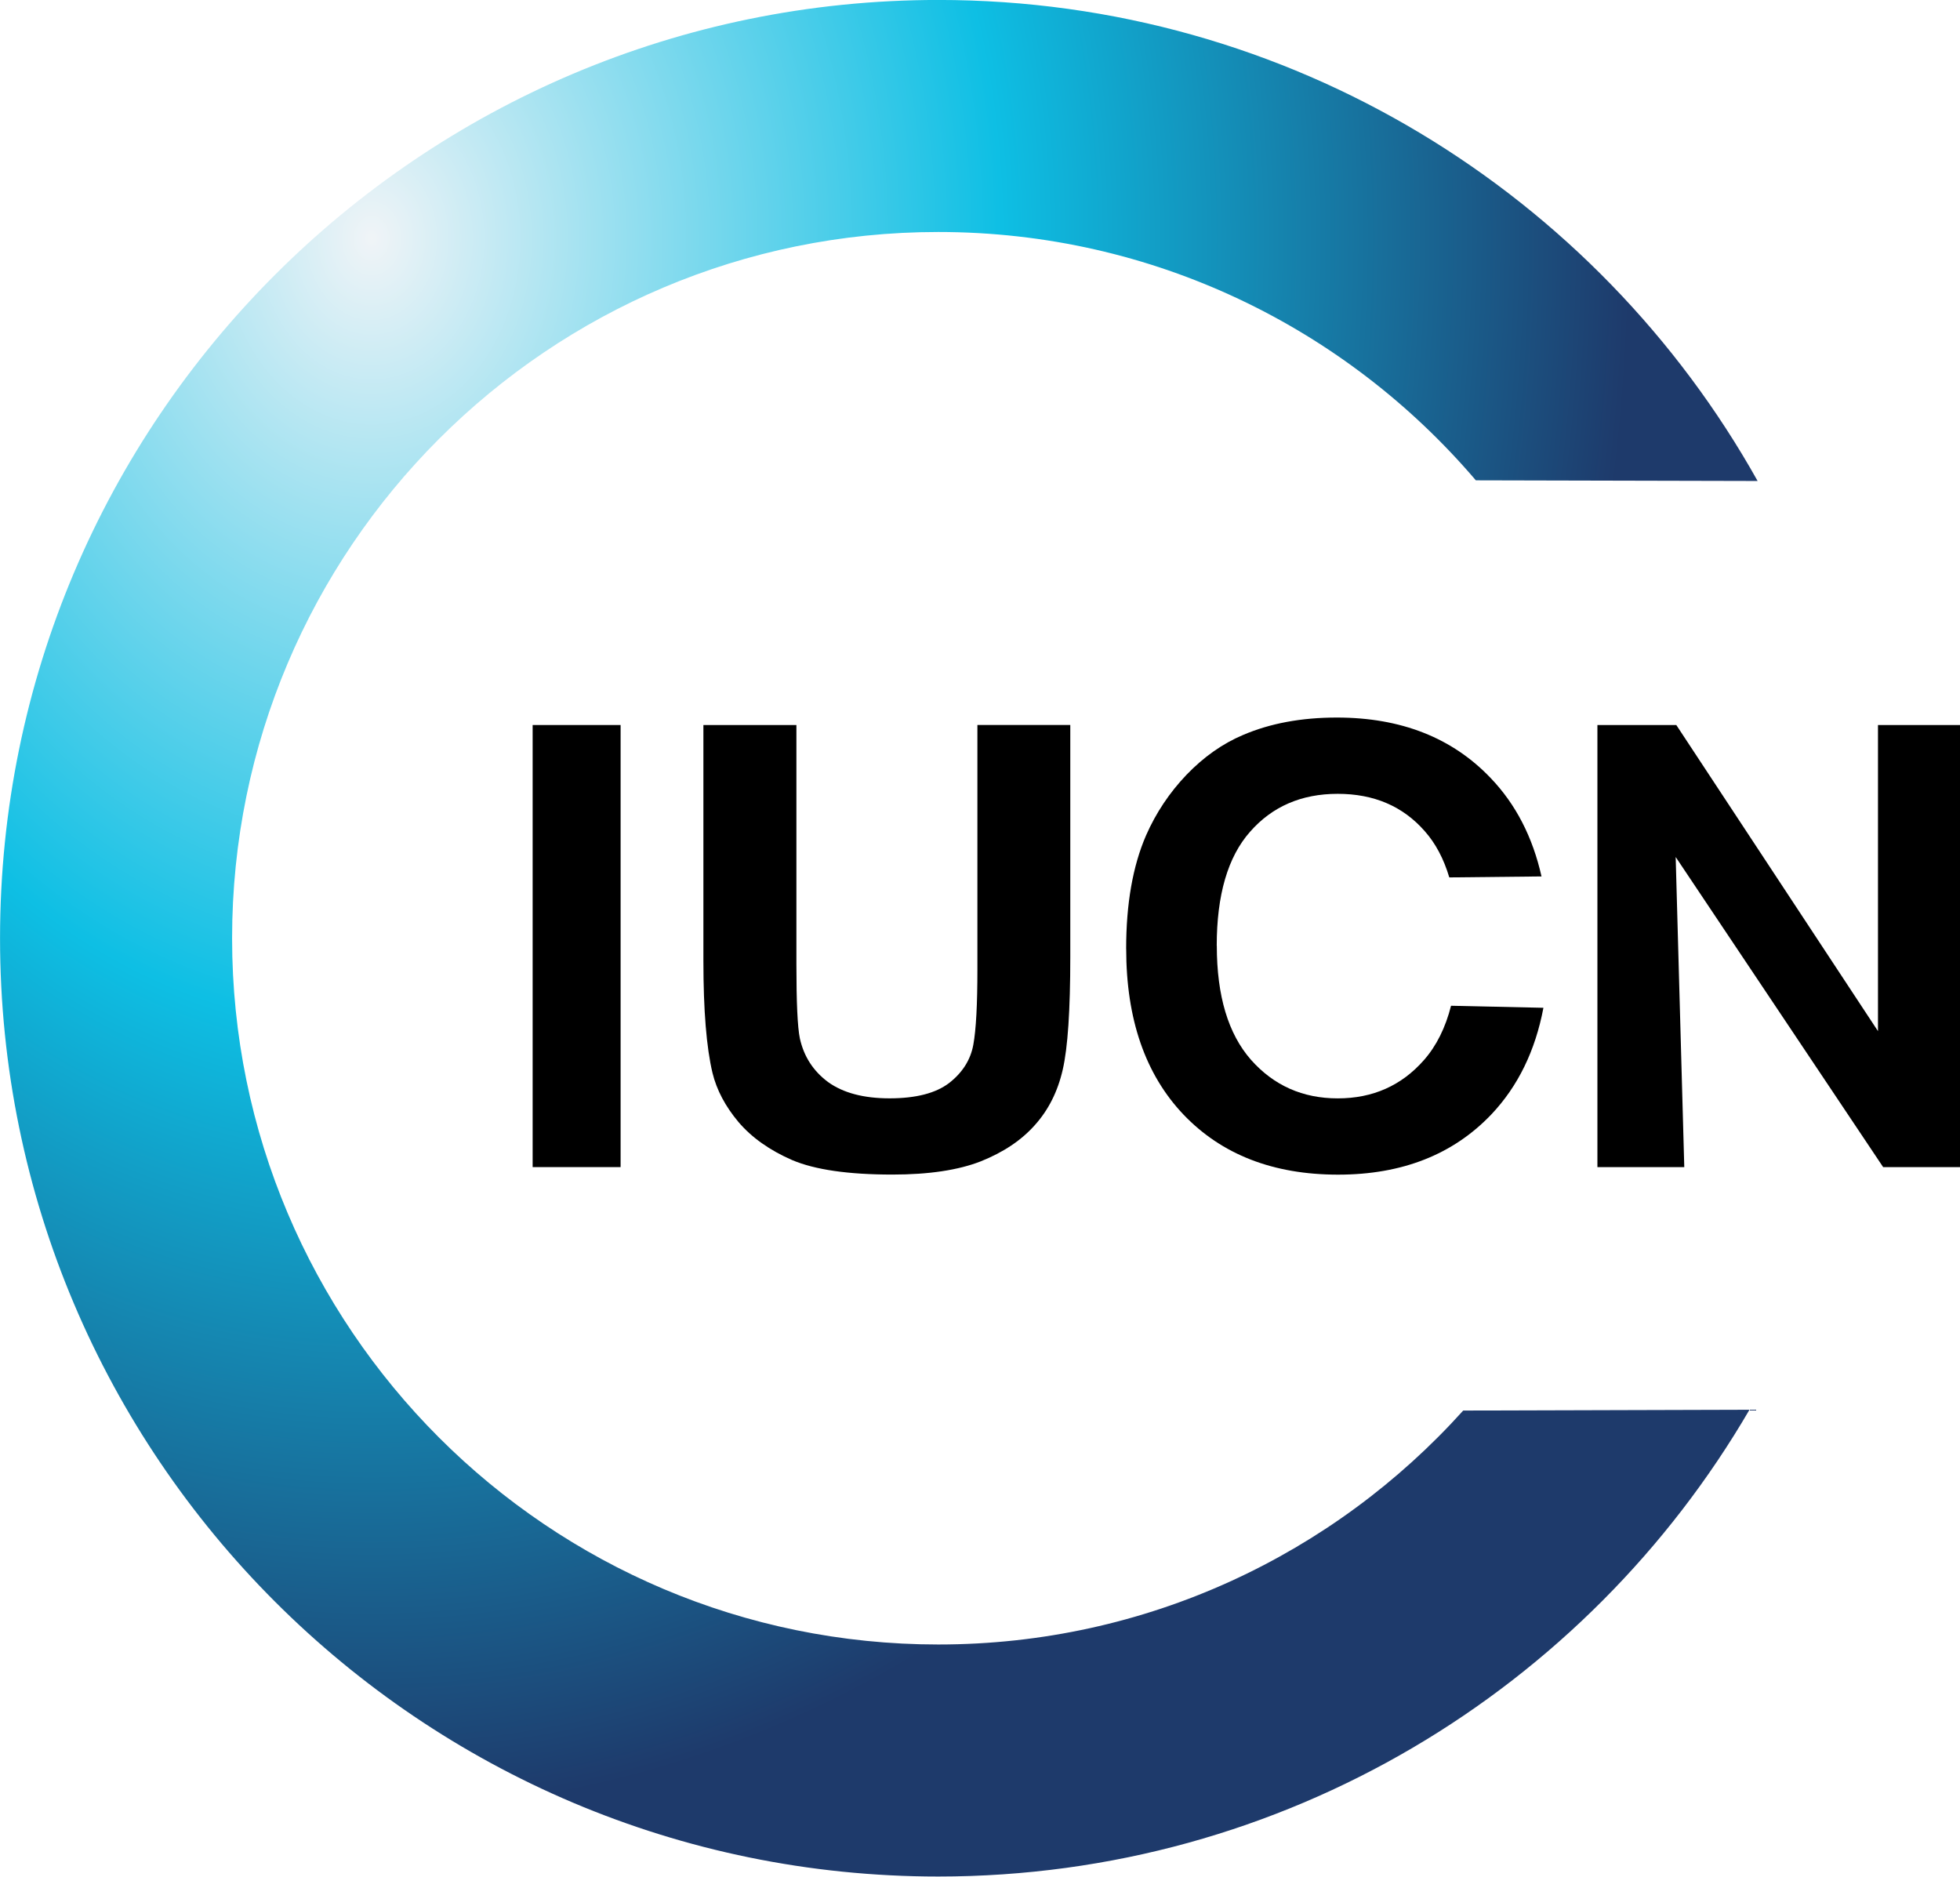
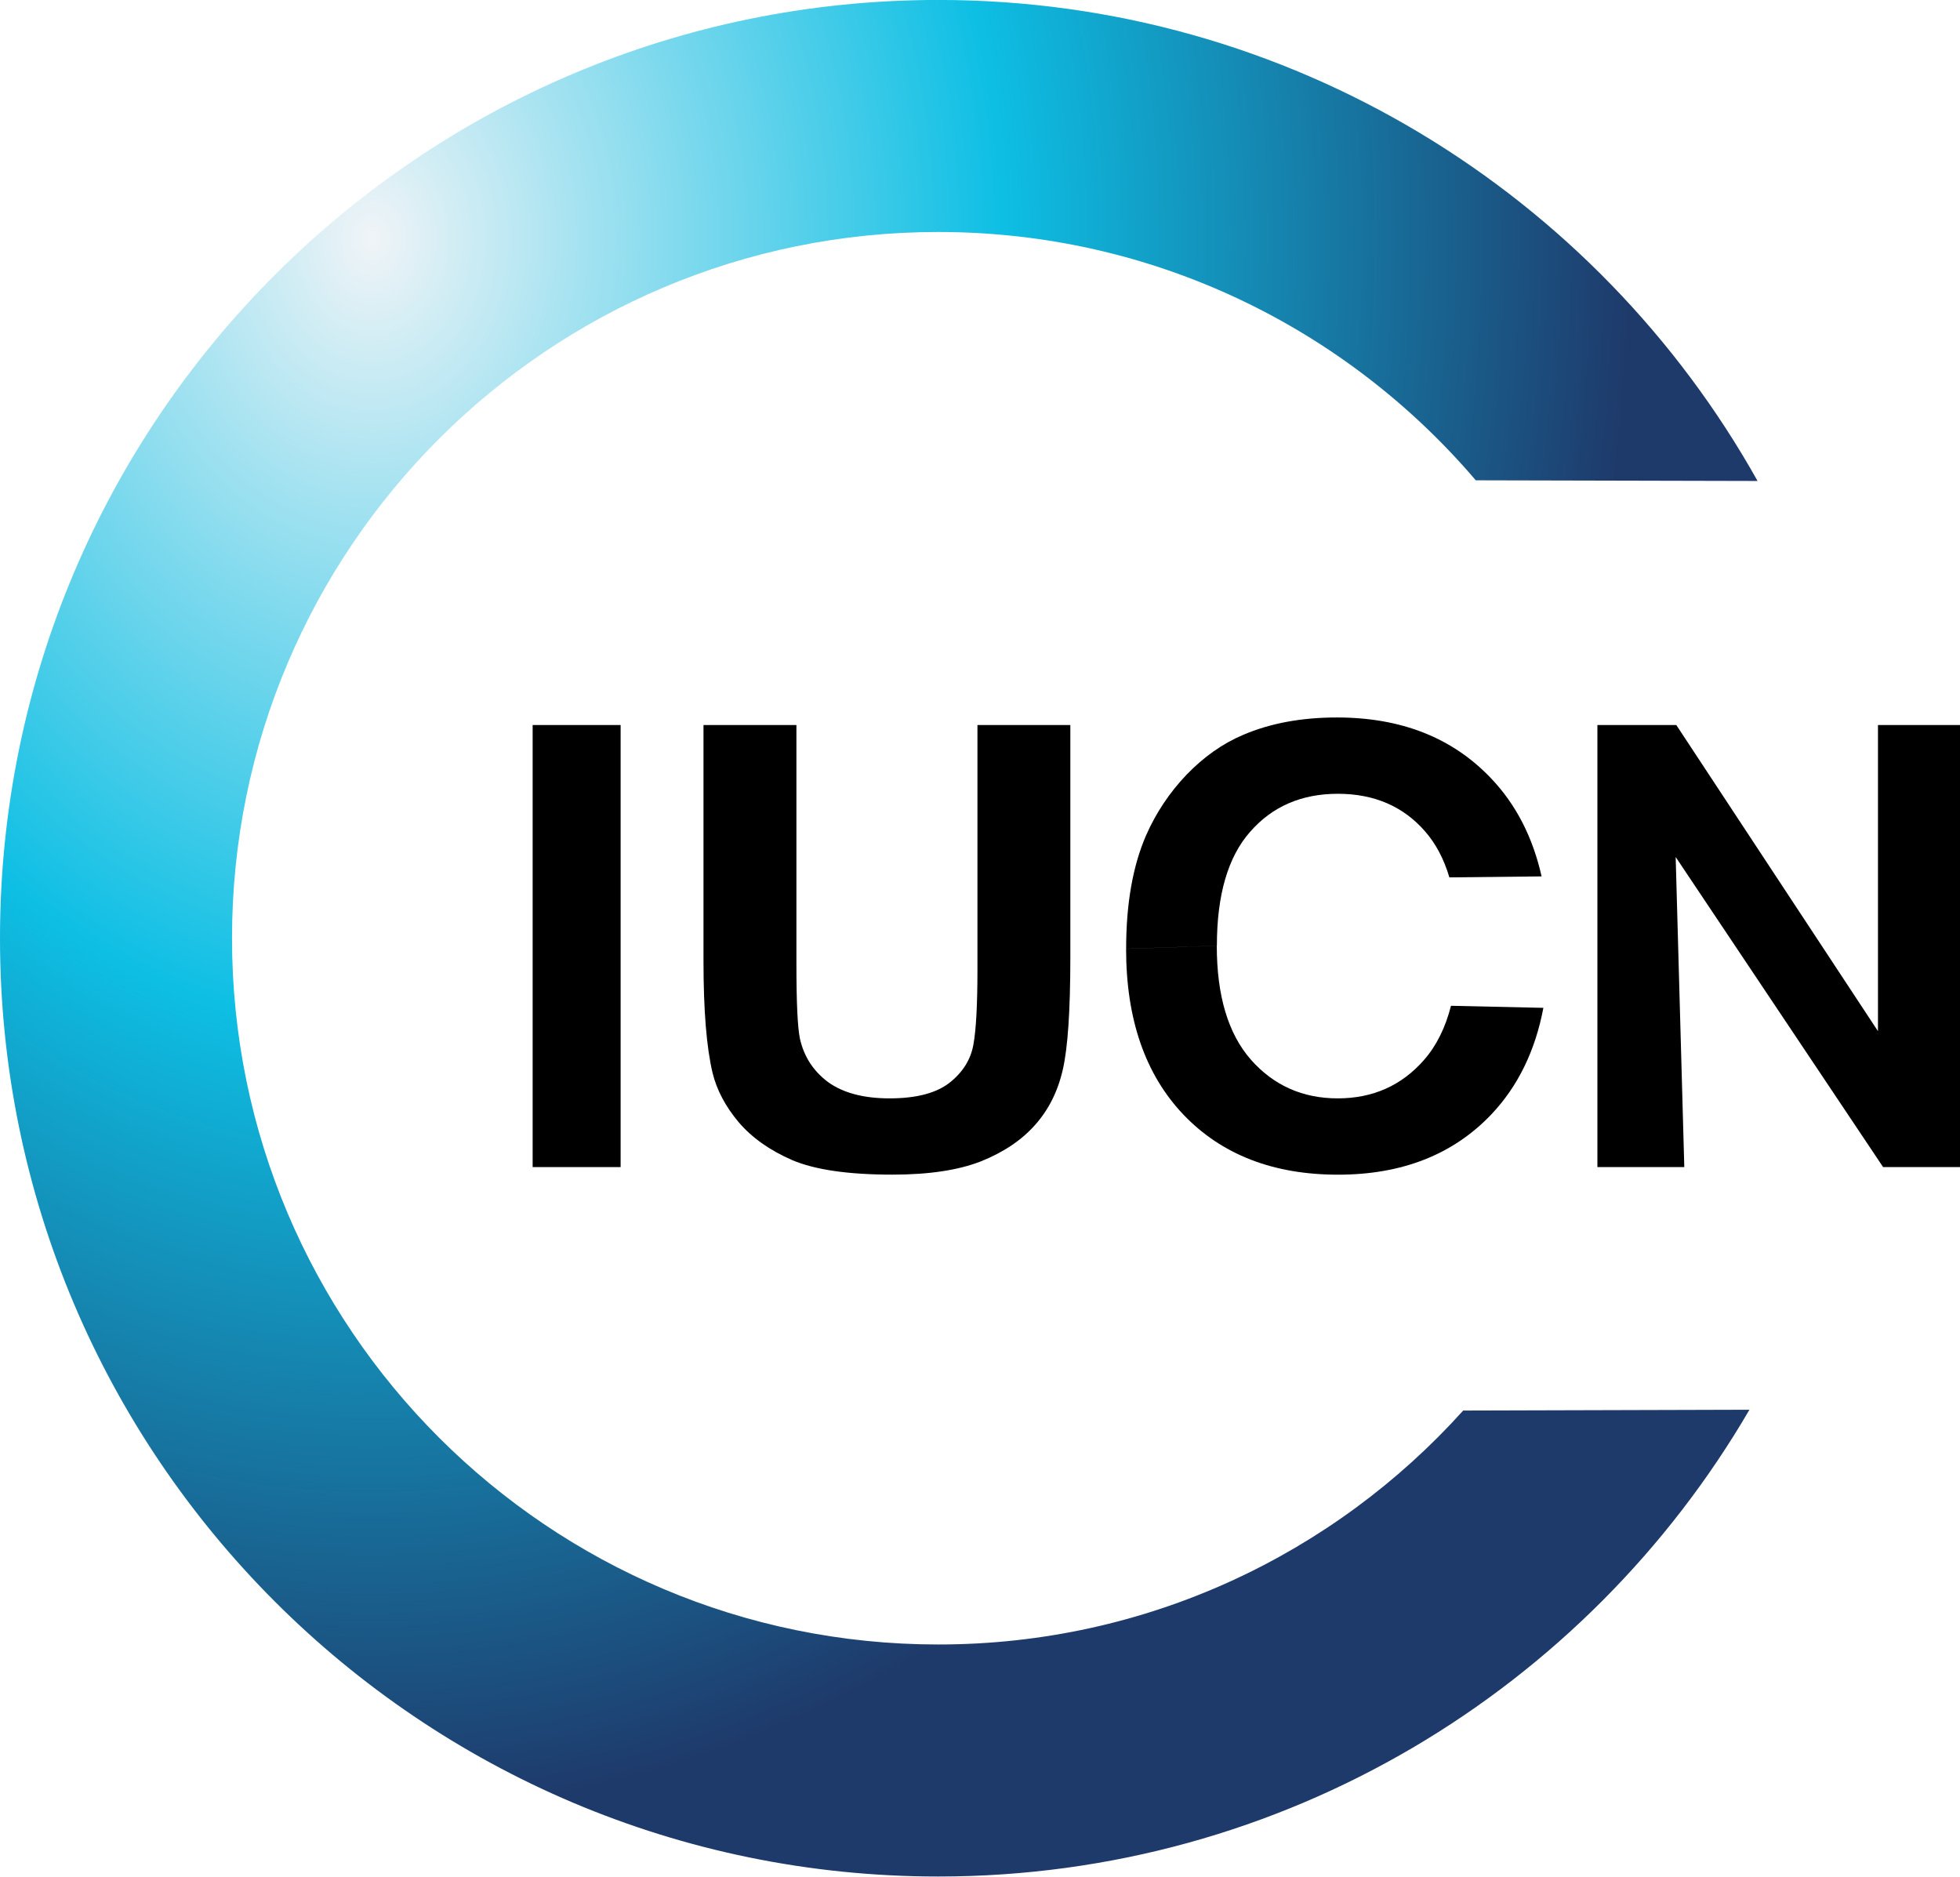
- <svg xmlns="http://www.w3.org/2000/svg" version="1.1" id="svg2" x="0px" y="0px" width="50.137px" height="48px" viewBox="3.129 2.906 50.137 48" enable-background="new 3.129 2.906 50.137 48" xml:space="preserve">
+ <svg xmlns="http://www.w3.org/2000/svg" version="1.1" id="svg2" x="0px" y="0px" width="43.87px" height="42px" viewBox="3.129 2.906 43.87 42" enable-background="new 3.129 2.906 43.87 42" xml:space="preserve">
  <g id="layer2">
-     <path id="path3237" d="M16.754,32.759V21.451h2.25v11.308H16.754" />
-     <path id="path3235" d="M21.125,21.451h2.376v6.124c0,0.972,0.029,1.602,0.088,1.89c0.102,0.463,0.342,0.836,0.722,1.118   c0.385,0.278,0.91,0.417,1.573,0.417c0.674,0,1.183-0.131,1.525-0.393c0.342-0.267,0.548-0.594,0.618-0.98   c0.07-0.386,0.104-1.026,0.104-1.921v-6.256h2.376v5.939c0,1.358-0.064,2.317-0.193,2.877c-0.128,0.561-0.367,1.034-0.714,1.419   c-0.342,0.386-0.803,0.694-1.381,0.926c-0.578,0.226-1.332,0.339-2.264,0.339c-1.124,0-1.977-0.123-2.561-0.37   c-0.578-0.252-1.035-0.576-1.373-0.972c-0.337-0.401-0.559-0.82-0.666-1.257c-0.155-0.648-0.233-1.604-0.233-2.869V21.451" />
-     <path id="path3233" d="M31.936,27.175c0-1.152,0.17-2.119,0.509-2.9c0.253-0.576,0.598-1.093,1.034-1.55   c0.441-0.458,0.922-0.797,1.444-1.018c0.694-0.298,1.495-0.447,2.402-0.447c1.642,0,2.955,0.517,3.938,1.55   c0.64,0.669,1.072,1.507,1.298,2.514l-2.359,0.025c-0.141-0.474-0.349-0.868-0.627-1.182c-0.558-0.638-1.3-0.956-2.228-0.956   c-0.928,0-1.675,0.324-2.243,0.972c-0.568,0.643-0.851,1.615-0.851,2.916 M34.255,27.098c0,1.28,0.291,2.252,0.874,2.916   c0.583,0.658,1.323,0.987,2.22,0.987c0.897,0,1.632-0.327,2.205-0.98c0.319-0.363,0.55-0.826,0.693-1.389l2.363,0.052   c-0.208,1.099-0.651,2.007-1.33,2.725c-0.978,1.028-2.286,1.543-3.923,1.543c-1.657,0-2.975-0.512-3.953-1.535   c-0.978-1.028-1.467-2.443-1.467-4.242" />
-     <path id="text2454" d="M43.991,32.759V21.451h2.018l5.159,7.83v-7.83h2.099v11.308H51.3l-5.307-7.932l0.22,7.932H43.991" />
-     <radialGradient id="path3244_1_" cx="76.605" cy="228.159" r="22.566" gradientTransform="matrix(1.4273 0 0 -1.7822 -96.7068 415.6446)" gradientUnits="userSpaceOnUse">
+     <path id="path3237" d="M15.051,29.027v-9.894h1.969v9.894H15.051" />
+     <path id="path3235" d="M18.876,19.133h2.079v5.359c0,0.85,0.026,1.402,0.077,1.654c0.089,0.405,0.3,0.731,0.632,0.979   c0.337,0.243,0.796,0.364,1.377,0.364c0.59,0,1.035-0.115,1.334-0.344c0.3-0.234,0.48-0.52,0.541-0.857   c0.061-0.337,0.091-0.898,0.091-1.681v-5.474h2.079v5.197c0,1.188-0.056,2.027-0.169,2.517c-0.112,0.49-0.321,0.904-0.625,1.242   c-0.3,0.337-0.702,0.607-1.208,0.81c-0.506,0.198-1.166,0.297-1.981,0.297c-0.983,0-1.73-0.108-2.24-0.324   c-0.506-0.22-0.906-0.504-1.201-0.85c-0.295-0.351-0.489-0.718-0.583-1.1c-0.136-0.567-0.204-1.404-0.204-2.511V19.133" />
+     <path id="path3233" d="M28.335,24.141c0-1.008,0.149-1.854,0.446-2.538c0.222-0.504,0.523-0.956,0.905-1.357   c0.386-0.4,0.807-0.697,1.264-0.891c0.608-0.261,1.308-0.391,2.102-0.391c1.437,0,2.585,0.452,3.446,1.357   c0.56,0.585,0.938,1.319,1.136,2.2l-2.064,0.022c-0.123-0.415-0.306-0.759-0.548-1.034c-0.488-0.558-1.138-0.837-1.949-0.837   c-0.812,0-1.466,0.283-1.962,0.85c-0.497,0.562-0.745,1.413-0.745,2.551 M30.364,24.074c0,1.12,0.255,1.971,0.765,2.551   c0.51,0.576,1.157,0.864,1.942,0.864c0.785,0,1.428-0.286,1.929-0.857c0.279-0.318,0.481-0.723,0.606-1.215l2.068,0.046   c-0.182,0.962-0.57,1.756-1.164,2.384c-0.856,0.9-2,1.35-3.433,1.35c-1.45,0-2.603-0.448-3.459-1.343   c-0.856-0.9-1.284-2.137-1.284-3.712" />
+     <path id="text2454" d="M38.883,29.027v-9.894h1.766l4.514,6.852v-6.852h1.836v9.894h-1.721l-4.643-6.94l0.193,6.94H38.883" />
+     <radialGradient id="path3244_1_" cx="75.773" cy="228.588" r="19.745" gradientTransform="matrix(1.4273 0 0 -1.7822 -96.7068 415.6446)" gradientUnits="userSpaceOnUse">
      <stop offset="0" style="stop-color:#F0F4F7" />
      <stop offset="0.5" style="stop-color:#0EBFE4" />
      <stop offset="1" style="stop-color:#1E3A6B" />
    </radialGradient>
-     <path id="path3244" fill="url(#path3244_1_)" d="M40.558,38.986l7.323-0.021c-4.16,7.139-11.898,11.94-20.751,11.94   c-13.248,0-24-10.752-24-24s10.752-24,24-24c9.002,0,16.852,4.965,20.959,12.304l-7.208-0.017   c-3.314-3.886-8.246-6.352-13.75-6.352c-9.972,0-18.065,8.093-18.065,18.065s8.093,18.065,18.065,18.065   C32.458,44.971,37.25,42.66,40.558,38.986z" />
+     <path id="path3244" fill="url(#path3244_1_)" d="M35.879,34.476l6.407-0.018c-3.64,6.246-10.411,10.447-18.157,10.447   c-11.592,0-21-9.408-21-21s9.408-21,21-21c7.877,0,14.745,4.344,18.339,10.766l-6.307-0.015c-2.9-3.401-7.215-5.558-12.032-5.558   c-8.726,0-15.807,7.082-15.807,15.807s7.082,15.807,15.807,15.807C28.792,39.713,32.985,37.691,35.879,34.476z" />
  </g>
</svg>
